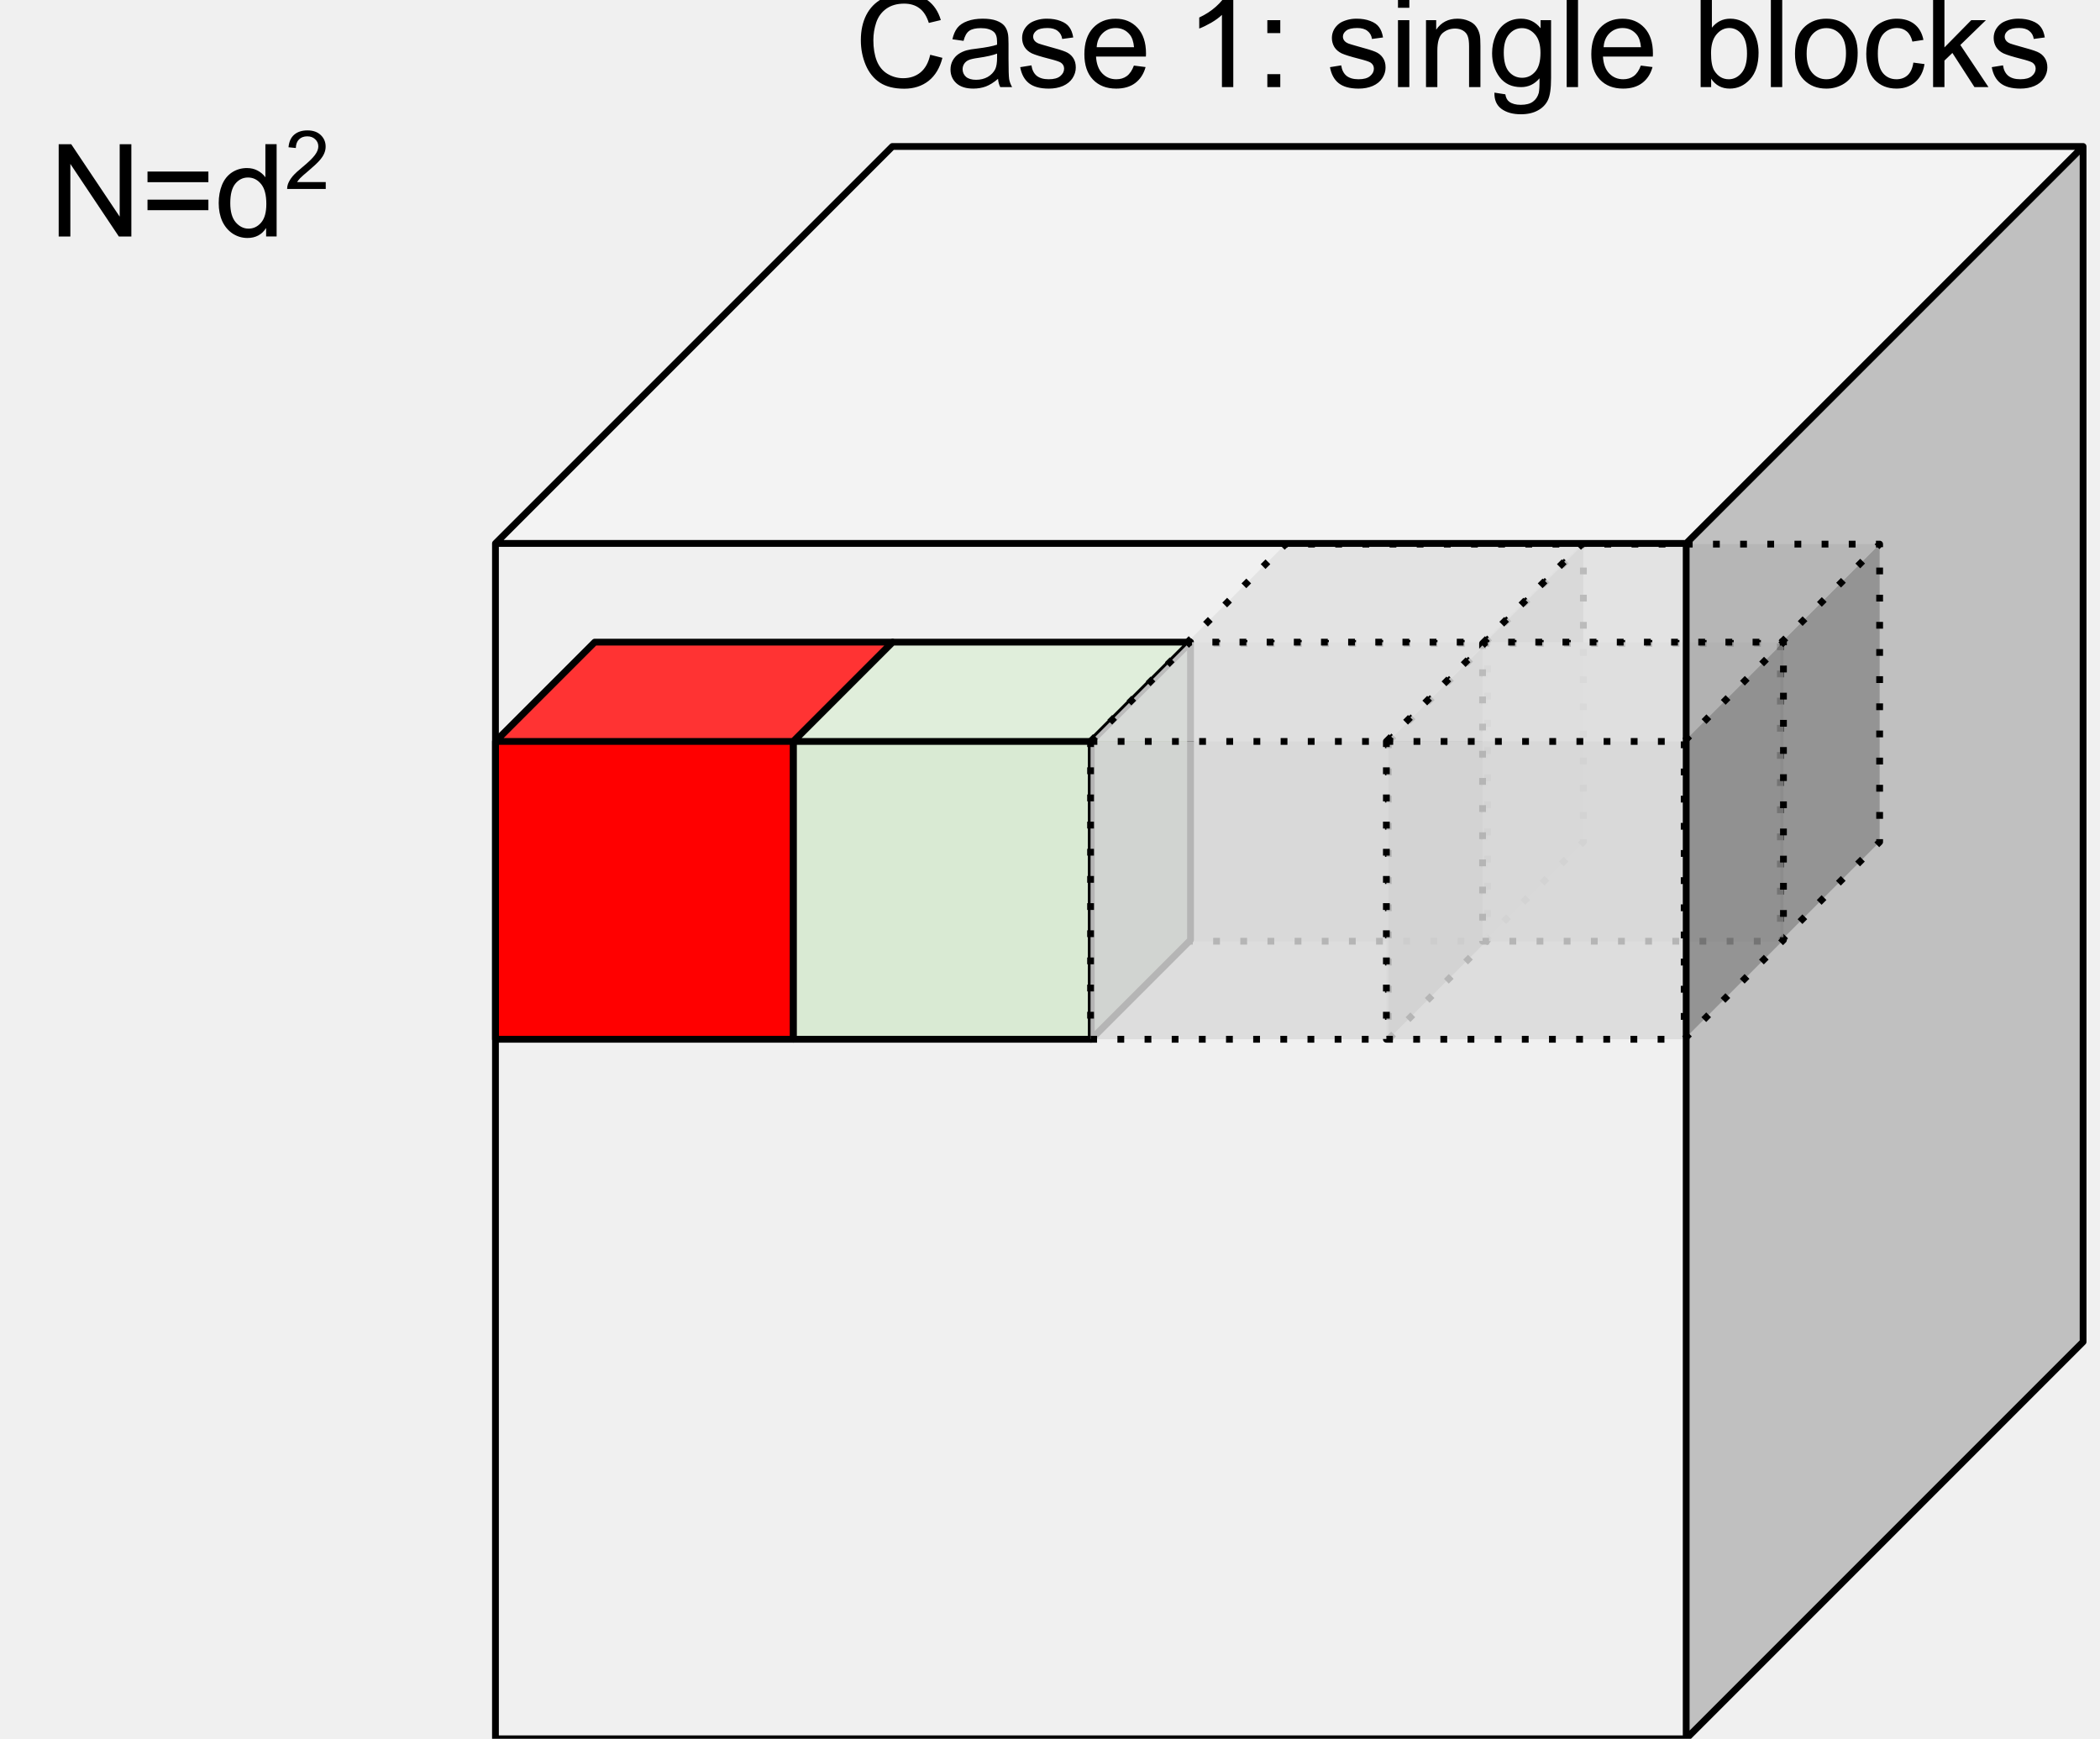
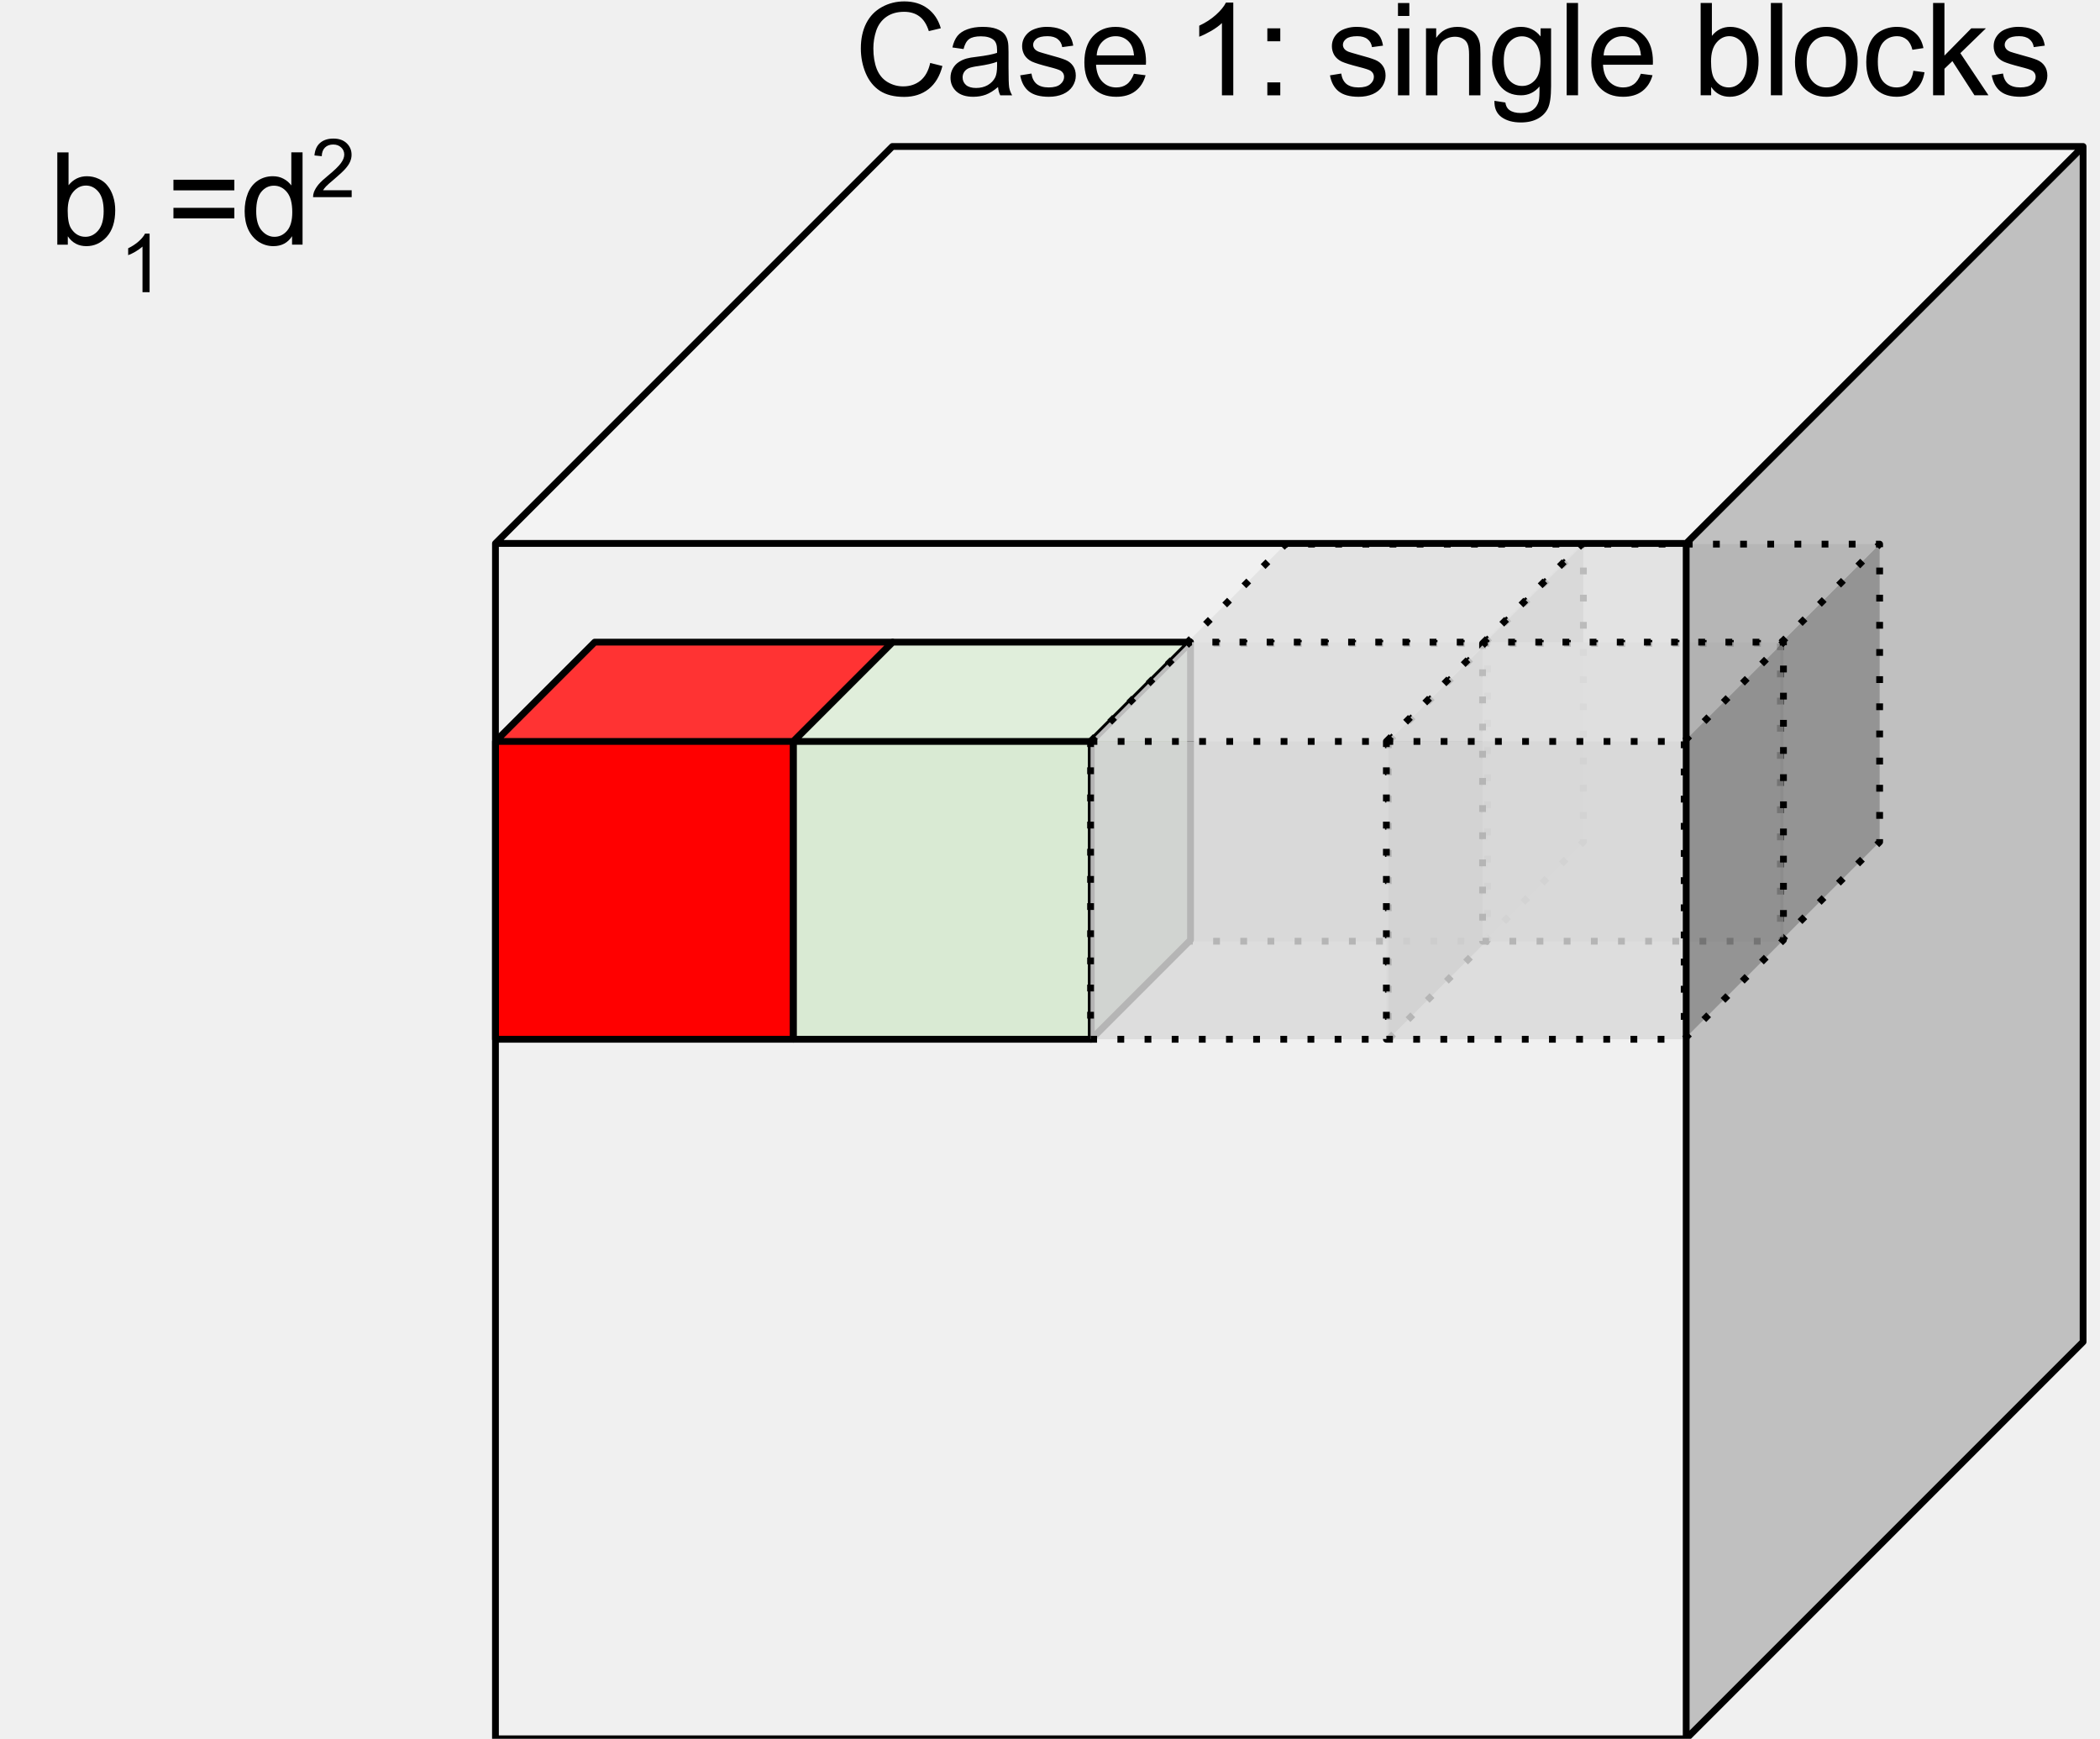
<svg xmlns="http://www.w3.org/2000/svg" version="1.1" viewBox="0.0 0.0 309.331 256.094" fill="none" stroke="none" stroke-linecap="square" stroke-miterlimit="10">
  <clipPath id="p.0">
    <path d="m0 0l309.331 0l0 256.094l-309.331 0l0 -256.094z" clip-rule="nonzero" />
  </clipPath>
  <g clip-path="url(#p.0)">
    <path fill="#000000" fill-opacity="0.0" d="m0 0l309.331 0l0 256.094l-309.331 0z" fill-rule="evenodd" />
-     <path fill="#000000" fill-opacity="0.0" d="m-1.808 -14.089l312.945 0l0 54.52l-312.945 0z" fill-rule="evenodd" />
-     <path fill="#000000" d="m137.021 8.065l1.797 0.453q-0.562 2.219 -2.031 3.391q-1.469 1.156 -3.594 1.156q-2.203 0 -3.578 -0.891q-1.375 -0.906 -2.094 -2.594q-0.719 -1.703 -0.719 -3.656q0 -2.125 0.797 -3.703q0.812 -1.578 2.312 -2.391q1.5 -0.828 3.297 -0.828q2.047 0 3.438 1.047q1.391 1.031 1.938 2.906l-1.766 0.422q-0.469 -1.484 -1.375 -2.156q-0.906 -0.687 -2.266 -0.687q-1.562 0 -2.625 0.75q-1.047 0.75 -1.484 2.031q-0.422 1.266 -0.422 2.609q0 1.734 0.5 3.031q0.516 1.281 1.578 1.922q1.078 0.641 2.312 0.641q1.516 0 2.562 -0.859q1.047 -0.875 1.422 -2.594zm9.989 3.547q-0.938 0.797 -1.797 1.125q-0.859 0.312 -1.844 0.312q-1.609 0 -2.484 -0.781q-0.875 -0.797 -0.875 -2.031q0 -0.734 0.328 -1.328q0.328 -0.594 0.859 -0.953q0.531 -0.359 1.203 -0.547q0.5 -0.141 1.484 -0.25q2.031 -0.25 2.984 -0.578q0 -0.344 0 -0.438q0 -1.016 -0.469 -1.438q-0.641 -0.562 -1.906 -0.562q-1.172 0 -1.734 0.406q-0.562 0.406 -0.828 1.469l-1.641 -0.234q0.234 -1.047 0.734 -1.688q0.516 -0.641 1.469 -0.984q0.969 -0.359 2.25 -0.359q1.266 0 2.047 0.297q0.781 0.297 1.156 0.75q0.375 0.453 0.516 1.141q0.094 0.422 0.094 1.531l0 2.234q0 2.328 0.094 2.953q0.109 0.609 0.438 1.172l-1.75 0q-0.266 -0.516 -0.328 -1.219zm-0.141 -3.719q-0.906 0.359 -2.734 0.625q-1.031 0.141 -1.453 0.328q-0.422 0.188 -0.656 0.547q-0.234 0.359 -0.234 0.797q0 0.672 0.5 1.125q0.516 0.438 1.484 0.438q0.969 0 1.719 -0.422q0.75 -0.438 1.109 -1.156q0.266 -0.578 0.266 -1.672l0 -0.609zm3.407 2l1.656 -0.266q0.141 1.0 0.766 1.531q0.641 0.516 1.781 0.516q1.156 0 1.703 -0.469q0.562 -0.469 0.562 -1.094q0 -0.562 -0.484 -0.891q-0.344 -0.219 -1.703 -0.562q-1.844 -0.469 -2.562 -0.797q-0.703 -0.344 -1.078 -0.938q-0.359 -0.609 -0.359 -1.328q0 -0.656 0.297 -1.219q0.312 -0.563 0.828 -0.938q0.391 -0.281 1.062 -0.484q0.672 -0.203 1.438 -0.203q1.172 0 2.047 0.344q0.875 0.328 1.281 0.906q0.422 0.562 0.578 1.516l-1.625 0.219q-0.109 -0.75 -0.656 -1.172q-0.531 -0.438 -1.5 -0.438q-1.156 0 -1.641 0.391q-0.484 0.375 -0.484 0.875q0 0.328 0.203 0.594q0.203 0.266 0.641 0.438q0.25 0.094 1.469 0.438q1.766 0.469 2.469 0.766q0.703 0.297 1.094 0.875q0.406 0.578 0.406 1.438q0 0.828 -0.484 1.578q-0.484 0.734 -1.406 1.141q-0.922 0.391 -2.078 0.391q-1.922 0 -2.938 -0.797q-1.0 -0.797 -1.281 -2.359zm16.75 -0.234l1.719 0.219q-0.406 1.5 -1.516 2.344q-1.094 0.828 -2.812 0.828q-2.156 0 -3.422 -1.328q-1.266 -1.328 -1.266 -3.734q0 -2.484 1.266 -3.859q1.281 -1.375 3.328 -1.375q1.984 0 3.234 1.344q1.25 1.344 1.25 3.797q0 0.141 -0.016 0.437l-7.344 0q0.094 1.625 0.922 2.484q0.828 0.859 2.062 0.859q0.906 0 1.547 -0.469q0.656 -0.484 1.047 -1.547zm-5.484 -2.703l5.5 0q-0.109 -1.234 -0.625 -1.859q-0.797 -0.969 -2.078 -0.969q-1.141 0 -1.938 0.781q-0.781 0.766 -0.859 2.047zm20.122 5.875l-1.672 0l0 -10.641q-0.594 0.578 -1.578 1.156q-0.984 0.562 -1.766 0.859l0 -1.625q1.406 -0.656 2.453 -1.594q1.047 -0.938 1.484 -1.812l1.078 0l0 13.656zm5.016 -7.953l0 -1.906l1.906 0l0 1.906l-1.906 0zm0 7.953l0 -1.906l1.906 0l0 1.906l-1.906 0zm9.226 -2.938l1.656 -0.266q0.141 1.0 0.766 1.531q0.641 0.516 1.781 0.516q1.156 0 1.703 -0.469q0.562 -0.469 0.562 -1.094q0 -0.562 -0.484 -0.891q-0.344 -0.219 -1.703 -0.562q-1.844 -0.469 -2.562 -0.797q-0.703 -0.344 -1.078 -0.938q-0.359 -0.609 -0.359 -1.328q0 -0.656 0.297 -1.219q0.312 -0.563 0.828 -0.938q0.391 -0.281 1.062 -0.484q0.672 -0.203 1.438 -0.203q1.172 0 2.047 0.344q0.875 0.328 1.281 0.906q0.422 0.562 0.578 1.516l-1.625 0.219q-0.109 -0.75 -0.656 -1.172q-0.531 -0.438 -1.5 -0.438q-1.156 0 -1.641 0.391q-0.484 0.375 -0.484 0.875q0 0.328 0.203 0.594q0.203 0.266 0.641 0.438q0.25 0.094 1.469 0.438q1.766 0.469 2.469 0.766q0.703 0.297 1.094 0.875q0.406 0.578 0.406 1.438q0 0.828 -0.484 1.578q-0.484 0.734 -1.406 1.141q-0.922 0.391 -2.078 0.391q-1.922 0 -2.938 -0.797q-1.0 -0.797 -1.281 -2.359zm10.016 -8.75l0 -1.906l1.672 0l0 1.906l-1.672 0zm0 11.688l0 -9.859l1.672 0l0 9.859l-1.672 0zm4.129 0l0 -9.859l1.5 0l0 1.406q1.094 -1.625 3.141 -1.625q0.891 0 1.641 0.328q0.75 0.312 1.109 0.844q0.375 0.516 0.531 1.219q0.094 0.469 0.094 1.625l0 6.062l-1.672 0l0 -6q0 -1.016 -0.203 -1.516q-0.188 -0.516 -0.688 -0.812q-0.5 -0.297 -1.172 -0.297q-1.062 0 -1.844 0.672q-0.766 0.672 -0.766 2.578l0 5.375l-1.672 0zm10.079 0.812l1.609 0.25q0.109 0.75 0.578 1.094q0.609 0.453 1.688 0.453q1.172 0 1.797 -0.469q0.625 -0.453 0.859 -1.281q0.125 -0.516 0.109 -2.156q-1.094 1.297 -2.719 1.297q-2.031 0 -3.156 -1.469q-1.109 -1.469 -1.109 -3.516q0 -1.406 0.516 -2.594q0.516 -1.203 1.484 -1.844q0.969 -0.656 2.266 -0.656q1.75 0 2.875 1.406l0 -1.188l1.547 0l0 8.516q0 2.312 -0.469 3.266q-0.469 0.969 -1.484 1.516q-1.016 0.562 -2.5 0.562q-1.766 0 -2.859 -0.797q-1.078 -0.797 -1.031 -2.391zm1.375 -5.922q0 1.953 0.766 2.844q0.781 0.891 1.938 0.891q1.141 0 1.922 -0.891q0.781 -0.891 0.781 -2.781q0 -1.812 -0.812 -2.719q-0.797 -0.922 -1.922 -0.922q-1.109 0 -1.891 0.906q-0.781 0.891 -0.781 2.672zm9.266 5.109l0 -13.594l1.672 0l0 13.594l-1.672 0zm10.926 -3.172l1.719 0.219q-0.406 1.5 -1.516 2.344q-1.094 0.828 -2.812 0.828q-2.156 0 -3.422 -1.328q-1.266 -1.328 -1.266 -3.734q0 -2.484 1.266 -3.859q1.281 -1.375 3.328 -1.375q1.984 0 3.234 1.344q1.25 1.344 1.25 3.797q0 0.141 -0.016 0.437l-7.344 0q0.094 1.625 0.922 2.484q0.828 0.859 2.062 0.859q0.906 0 1.547 -0.469q0.656 -0.484 1.047 -1.547zm-5.484 -2.703l5.5 0q-0.109 -1.234 -0.625 -1.859q-0.797 -0.969 -2.078 -0.969q-1.141 0 -1.938 0.781q-0.781 0.766 -0.859 2.047zm15.84 5.875l-1.547 0l0 -13.594l1.656 0l0 4.844q1.062 -1.328 2.703 -1.328q0.906 0 1.719 0.375q0.812 0.359 1.328 1.031q0.531 0.656 0.828 1.594q0.297 0.938 0.297 2.0q0 2.531 -1.25 3.922q-1.25 1.375 -3 1.375q-1.75 0 -2.734 -1.453l0 1.234zm-0.016 -5q0 1.766 0.469 2.562q0.797 1.281 2.141 1.281q1.094 0 1.891 -0.938q0.797 -0.953 0.797 -2.844q0 -1.922 -0.766 -2.844q-0.766 -0.922 -1.844 -0.922q-1.094 0 -1.891 0.953q-0.797 0.953 -0.797 2.75zm8.813 5l0 -13.594l1.672 0l0 13.594l-1.672 0zm3.551 -4.922q0 -2.734 1.531 -4.062q1.266 -1.094 3.094 -1.094q2.031 0 3.312 1.344q1.297 1.328 1.297 3.672q0 1.906 -0.578 3q-0.562 1.078 -1.656 1.688q-1.078 0.594 -2.375 0.594q-2.062 0 -3.344 -1.328q-1.281 -1.328 -1.281 -3.812zm1.719 0q0 1.891 0.828 2.828q0.828 0.938 2.078 0.938q1.25 0 2.062 -0.938q0.828 -0.953 0.828 -2.891q0 -1.828 -0.828 -2.766q-0.828 -0.938 -2.062 -0.938q-1.25 0 -2.078 0.938q-0.828 0.938 -0.828 2.828zm15.719 1.312l1.641 0.219q-0.266 1.688 -1.375 2.656q-1.109 0.953 -2.734 0.953q-2.016 0 -3.25 -1.312q-1.219 -1.328 -1.219 -3.797q0 -1.594 0.516 -2.781q0.531 -1.203 1.609 -1.797q1.094 -0.609 2.359 -0.609q1.609 0 2.625 0.812q1.016 0.813 1.312 2.313l-1.625 0.25q-0.234 -1.0 -0.828 -1.5q-0.594 -0.5 -1.422 -0.5q-1.266 0 -2.062 0.906q-0.781 0.906 -0.781 2.859q0 1.984 0.766 2.891q0.766 0.891 1.984 0.891q0.984 0 1.641 -0.594q0.656 -0.609 0.844 -1.859zm2.906 3.609l0 -13.594l1.672 0l0 7.75l3.953 -4.016l2.156 0l-3.766 3.656l4.141 6.203l-2.062 0l-3.25 -5.031l-1.172 1.125l0 3.906l-1.672 0zm8.641 -2.938l1.656 -0.266q0.141 1.0 0.766 1.531q0.641 0.516 1.781 0.516q1.156 0 1.703 -0.469q0.562 -0.469 0.562 -1.094q0 -0.562 -0.484 -0.891q-0.344 -0.219 -1.703 -0.562q-1.844 -0.469 -2.562 -0.797q-0.703 -0.344 -1.078 -0.938q-0.359 -0.609 -0.359 -1.328q0 -0.656 0.297 -1.219q0.312 -0.563 0.828 -0.938q0.391 -0.281 1.062 -0.484q0.672 -0.203 1.438 -0.203q1.172 0 2.047 0.344q0.875 0.328 1.281 0.906q0.422 0.562 0.578 1.516l-1.625 0.219q-0.109 -0.75 -0.656 -1.172q-0.531 -0.438 -1.5 -0.438q-1.156 0 -1.641 0.391q-0.484 0.375 -0.484 0.875q0 0.328 0.203 0.594q0.203 0.266 0.641 0.438q0.25 0.094 1.469 0.438q1.766 0.469 2.469 0.766q0.703 0.297 1.094 0.875q0.406 0.578 0.406 1.438q0 0.828 -0.484 1.578q-0.484 0.734 -1.406 1.141q-0.922 0.391 -2.078 0.391q-1.922 0 -2.938 -0.797q-1.0 -0.797 -1.281 -2.359z" fill-rule="nonzero" />
-     <path fill="#000000" d="m8.645 34.831l0 -13.594l1.844 0l7.141 10.672l0 -10.672l1.719 0l0 13.594l-1.844 0l-7.141 -10.688l0 10.688l-1.719 0zm22.051 -8l-8.969 0l0 -1.562l8.969 0l0 1.562zm0 4.125l-8.969 0l0 -1.547l8.969 0l0 1.547zm8.504 3.875l0 -1.25q-0.938 1.469 -2.75 1.469q-1.172 0 -2.172 -0.641q-0.984 -0.656 -1.531 -1.812q-0.531 -1.172 -0.531 -2.688q0 -1.469 0.484 -2.672q0.5 -1.203 1.469 -1.844q0.984 -0.641 2.203 -0.641q0.891 0 1.578 0.375q0.703 0.375 1.141 0.984l0 -4.875l1.656 0l0 13.594l-1.547 0zm-5.281 -4.922q0 1.891 0.797 2.828q0.812 0.938 1.891 0.938q1.094 0 1.859 -0.891q0.766 -0.891 0.766 -2.734q0 -2.016 -0.781 -2.953q-0.781 -0.953 -1.922 -0.953q-1.109 0 -1.859 0.906q-0.75 0.906 -0.75 2.859z" fill-rule="nonzero" />
-     <path fill="#000000" d="m47.982 26.815l0 1.016l-5.688 0q0 -0.375 0.125 -0.734q0.219 -0.578 0.688 -1.141q0.484 -0.562 1.391 -1.297q1.406 -1.156 1.891 -1.828q0.5 -0.672 0.5 -1.266q0 -0.625 -0.453 -1.047q-0.453 -0.438 -1.172 -0.438q-0.766 0 -1.219 0.453q-0.453 0.453 -0.469 1.266l-1.078 -0.109q0.109 -1.219 0.828 -1.844q0.734 -0.641 1.969 -0.641q1.234 0 1.953 0.688q0.719 0.688 0.719 1.703q0 0.516 -0.219 1.016q-0.203 0.484 -0.703 1.047q-0.484 0.547 -1.609 1.5q-0.953 0.797 -1.234 1.094q-0.266 0.281 -0.438 0.562l4.219 0z" fill-rule="nonzero" />
+     <path fill="#000000" fill-opacity="0.0" d="m-1.808 -12.885l312.945 0l0 54.52l-312.945 0z" fill-rule="evenodd" />
+     <path fill="#000000" d="m137.021 9.27l1.797 0.453q-0.562 2.219 -2.031 3.391q-1.469 1.156 -3.594 1.156q-2.203 0 -3.578 -0.891q-1.375 -0.906 -2.094 -2.594q-0.719 -1.703 -0.719 -3.656q0 -2.125 0.797 -3.703q0.812 -1.578 2.312 -2.391q1.5 -0.828 3.297 -0.828q2.047 0 3.438 1.047q1.391 1.031 1.938 2.906l-1.766 0.422q-0.469 -1.484 -1.375 -2.156q-0.906 -0.688 -2.266 -0.688q-1.562 0 -2.625 0.75q-1.047 0.75 -1.484 2.031q-0.422 1.266 -0.422 2.609q0 1.734 0.5 3.031q0.516 1.281 1.578 1.922q1.078 0.641 2.312 0.641q1.516 0 2.562 -0.859q1.047 -0.875 1.422 -2.594zm9.989 3.547q-0.938 0.797 -1.797 1.125q-0.859 0.312 -1.844 0.312q-1.609 0 -2.484 -0.781q-0.875 -0.797 -0.875 -2.031q0 -0.734 0.328 -1.328q0.328 -0.594 0.859 -0.953q0.531 -0.359 1.203 -0.547q0.5 -0.141 1.484 -0.25q2.031 -0.25 2.984 -0.578q0 -0.344 0 -0.438q0 -1.016 -0.469 -1.438q-0.641 -0.562 -1.906 -0.562q-1.172 0 -1.734 0.406q-0.562 0.406 -0.828 1.469l-1.641 -0.234q0.234 -1.047 0.734 -1.688q0.516 -0.641 1.469 -0.984q0.969 -0.359 2.25 -0.359q1.266 0 2.047 0.297q0.781 0.297 1.156 0.75q0.375 0.453 0.516 1.141q0.094 0.422 0.094 1.531l0 2.234q0 2.328 0.094 2.953q0.109 0.609 0.438 1.172l-1.75 0q-0.266 -0.516 -0.328 -1.219zm-0.141 -3.719q-0.906 0.359 -2.734 0.625q-1.031 0.141 -1.453 0.328q-0.422 0.188 -0.656 0.547q-0.234 0.359 -0.234 0.797q0 0.672 0.5 1.125q0.516 0.438 1.484 0.438q0.969 0 1.719 -0.422q0.75 -0.438 1.109 -1.156q0.266 -0.578 0.266 -1.672l0 -0.609zm3.407 2.0l1.656 -0.266q0.141 1.0 0.766 1.531q0.641 0.516 1.781 0.516q1.156 0 1.703 -0.469q0.562 -0.469 0.562 -1.094q0 -0.562 -0.484 -0.891q-0.344 -0.219 -1.703 -0.562q-1.844 -0.469 -2.562 -0.797q-0.703 -0.344 -1.078 -0.938q-0.359 -0.609 -0.359 -1.328q0 -0.656 0.297 -1.219q0.312 -0.562 0.828 -0.938q0.391 -0.281 1.062 -0.484q0.672 -0.203 1.438 -0.203q1.172 0 2.047 0.344q0.875 0.328 1.281 0.906q0.422 0.562 0.578 1.516l-1.625 0.219q-0.109 -0.75 -0.656 -1.172q-0.531 -0.438 -1.5 -0.438q-1.156 0 -1.641 0.391q-0.484 0.375 -0.484 0.875q0 0.328 0.203 0.594q0.203 0.266 0.641 0.438q0.25 0.094 1.469 0.437q1.766 0.469 2.469 0.766q0.703 0.297 1.094 0.875q0.406 0.578 0.406 1.438q0 0.828 -0.484 1.578q-0.484 0.734 -1.406 1.141q-0.922 0.391 -2.078 0.391q-1.922 0 -2.938 -0.797q-1.0 -0.797 -1.281 -2.359zm16.75 -0.234l1.719 0.219q-0.406 1.5 -1.516 2.344q-1.094 0.828 -2.812 0.828q-2.156 0 -3.422 -1.328q-1.266 -1.328 -1.266 -3.734q0 -2.484 1.266 -3.859q1.281 -1.375 3.328 -1.375q1.984 0 3.234 1.344q1.25 1.344 1.25 3.797q0 0.141 -0.016 0.438l-7.344 0q0.094 1.625 0.922 2.484q0.828 0.859 2.062 0.859q0.906 0 1.547 -0.469q0.656 -0.484 1.047 -1.547zm-5.484 -2.703l5.5 0q-0.109 -1.234 -0.625 -1.859q-0.797 -0.969 -2.078 -0.969q-1.141 0 -1.938 0.781q-0.781 0.766 -0.859 2.047zm20.122 5.875l-1.672 0l0 -10.641q-0.594 0.578 -1.578 1.156q-0.984 0.562 -1.766 0.859l0 -1.625q1.406 -0.656 2.453 -1.594q1.047 -0.938 1.484 -1.813l1.078 0l0 13.656zm5.016 -7.953l0 -1.906l1.906 0l0 1.906l-1.906 0zm0 7.953l0 -1.906l1.906 0l0 1.906l-1.906 0zm9.226 -2.938l1.656 -0.266q0.141 1.0 0.766 1.531q0.641 0.516 1.781 0.516q1.156 0 1.703 -0.469q0.562 -0.469 0.562 -1.094q0 -0.562 -0.484 -0.891q-0.344 -0.219 -1.703 -0.562q-1.844 -0.469 -2.562 -0.797q-0.703 -0.344 -1.078 -0.938q-0.359 -0.609 -0.359 -1.328q0 -0.656 0.297 -1.219q0.312 -0.562 0.828 -0.938q0.391 -0.281 1.062 -0.484q0.672 -0.203 1.438 -0.203q1.172 0 2.047 0.344q0.875 0.328 1.281 0.906q0.422 0.562 0.578 1.516l-1.625 0.219q-0.109 -0.75 -0.656 -1.172q-0.531 -0.438 -1.5 -0.438q-1.156 0 -1.641 0.391q-0.484 0.375 -0.484 0.875q0 0.328 0.203 0.594q0.203 0.266 0.641 0.438q0.25 0.094 1.469 0.437q1.766 0.469 2.469 0.766q0.703 0.297 1.094 0.875q0.406 0.578 0.406 1.438q0 0.828 -0.484 1.578q-0.484 0.734 -1.406 1.141q-0.922 0.391 -2.078 0.391q-1.922 0 -2.938 -0.797q-1.0 -0.797 -1.281 -2.359zm10.016 -8.75l0 -1.906l1.672 0l0 1.906l-1.672 0zm0 11.688l0 -9.859l1.672 0l0 9.859l-1.672 0zm4.129 0l0 -9.859l1.5 0l0 1.406q1.094 -1.625 3.141 -1.625q0.891 0 1.641 0.328q0.75 0.312 1.109 0.844q0.375 0.516 0.531 1.219q0.094 0.469 0.094 1.625l0 6.062l-1.672 0l0 -6.0q0 -1.016 -0.203 -1.516q-0.188 -0.516 -0.688 -0.812q-0.5 -0.297 -1.172 -0.297q-1.062 0 -1.844 0.672q-0.766 0.672 -0.766 2.578l0 5.375l-1.672 0zm10.079 0.812l1.609 0.25q0.109 0.75 0.578 1.094q0.609 0.453 1.688 0.453q1.172 0 1.797 -0.469q0.625 -0.453 0.859 -1.281q0.125 -0.516 0.109 -2.156q-1.094 1.297 -2.719 1.297q-2.031 0 -3.156 -1.469q-1.109 -1.469 -1.109 -3.516q0 -1.406 0.516 -2.594q0.516 -1.203 1.484 -1.844q0.969 -0.656 2.266 -0.656q1.75 0 2.875 1.406l0 -1.188l1.547 0l0 8.516q0 2.312 -0.469 3.266q-0.469 0.969 -1.484 1.516q-1.016 0.562 -2.5 0.562q-1.766 0 -2.859 -0.797q-1.078 -0.797 -1.031 -2.391zm1.375 -5.922q0 1.953 0.766 2.844q0.781 0.891 1.938 0.891q1.141 0 1.922 -0.891q0.781 -0.891 0.781 -2.781q0 -1.812 -0.812 -2.719q-0.797 -0.922 -1.922 -0.922q-1.109 0 -1.891 0.906q-0.781 0.891 -0.781 2.672zm9.266 5.109l0 -13.594l1.672 0l0 13.594l-1.672 0zm10.926 -3.172l1.719 0.219q-0.406 1.5 -1.516 2.344q-1.094 0.828 -2.812 0.828q-2.156 0 -3.422 -1.328q-1.266 -1.328 -1.266 -3.734q0 -2.484 1.266 -3.859q1.281 -1.375 3.328 -1.375q1.984 0 3.234 1.344q1.25 1.344 1.25 3.797q0 0.141 -0.016 0.438l-7.344 0q0.094 1.625 0.922 2.484q0.828 0.859 2.062 0.859q0.906 0 1.547 -0.469q0.656 -0.484 1.047 -1.547zm-5.484 -2.703l5.5 0q-0.109 -1.234 -0.625 -1.859q-0.797 -0.969 -2.078 -0.969q-1.141 0 -1.938 0.781q-0.781 0.766 -0.859 2.047zm15.84 5.875l-1.547 0l0 -13.594l1.656 0l0 4.844q1.062 -1.328 2.703 -1.328q0.906 0 1.719 0.375q0.812 0.359 1.328 1.031q0.531 0.656 0.828 1.594q0.297 0.938 0.297 2q0 2.531 -1.25 3.922q-1.25 1.375 -3 1.375q-1.75 0 -2.734 -1.453l0 1.234zm-0.016 -5.0q0 1.766 0.469 2.562q0.797 1.281 2.141 1.281q1.094 0 1.891 -0.938q0.797 -0.953 0.797 -2.844q0 -1.922 -0.766 -2.844q-0.766 -0.922 -1.844 -0.922q-1.094 0 -1.891 0.953q-0.797 0.953 -0.797 2.75zm8.813 5.0l0 -13.594l1.672 0l0 13.594l-1.672 0zm3.551 -4.922q0 -2.734 1.531 -4.062q1.266 -1.094 3.094 -1.094q2.031 0 3.312 1.344q1.297 1.328 1.297 3.672q0 1.906 -0.578 3.0q-0.562 1.078 -1.656 1.688q-1.078 0.594 -2.375 0.594q-2.062 0 -3.344 -1.328q-1.281 -1.328 -1.281 -3.812zm1.719 0q0 1.891 0.828 2.828q0.828 0.938 2.078 0.938q1.25 0 2.062 -0.938q0.828 -0.953 0.828 -2.891q0 -1.828 -0.828 -2.766q-0.828 -0.938 -2.062 -0.938q-1.25 0 -2.078 0.938q-0.828 0.938 -0.828 2.828zm15.719 1.312l1.641 0.219q-0.266 1.688 -1.375 2.656q-1.109 0.953 -2.734 0.953q-2.016 0 -3.25 -1.312q-1.219 -1.328 -1.219 -3.797q0 -1.594 0.516 -2.781q0.531 -1.203 1.609 -1.797q1.094 -0.609 2.359 -0.609q1.609 0 2.625 0.812q1.016 0.812 1.312 2.312l-1.625 0.25q-0.234 -1.0 -0.828 -1.5q-0.594 -0.5 -1.422 -0.5q-1.266 0 -2.062 0.906q-0.781 0.906 -0.781 2.859q0 1.984 0.766 2.891q0.766 0.891 1.984 0.891q0.984 0 1.641 -0.594q0.656 -0.609 0.844 -1.859zm2.906 3.609l0 -13.594l1.672 0l0 7.75l3.953 -4.016l2.156 0l-3.766 3.656l4.141 6.203l-2.062 0l-3.25 -5.031l-1.172 1.125l0 3.906l-1.672 0zm8.641 -2.938l1.656 -0.266q0.141 1.0 0.766 1.531q0.641 0.516 1.781 0.516q1.156 0 1.703 -0.469q0.562 -0.469 0.562 -1.094q0 -0.562 -0.484 -0.891q-0.344 -0.219 -1.703 -0.562q-1.844 -0.469 -2.562 -0.797q-0.703 -0.344 -1.078 -0.938q-0.359 -0.609 -0.359 -1.328q0 -0.656 0.297 -1.219q0.312 -0.562 0.828 -0.938q0.391 -0.281 1.062 -0.484q0.672 -0.203 1.438 -0.203q1.172 0 2.047 0.344q0.875 0.328 1.281 0.906q0.422 0.562 0.578 1.516l-1.625 0.219q-0.109 -0.75 -0.656 -1.172q-0.531 -0.438 -1.5 -0.438q-1.156 0 -1.641 0.391q-0.484 0.375 -0.484 0.875q0 0.328 0.203 0.594q0.203 0.266 0.641 0.438q0.25 0.094 1.469 0.437q1.766 0.469 2.469 0.766q0.703 0.297 1.094 0.875q0.406 0.578 0.406 1.438q0 0.828 -0.484 1.578q-0.484 0.734 -1.406 1.141q-0.922 0.391 -2.078 0.391q-1.922 0 -2.938 -0.797q-1.0 -0.797 -1.281 -2.359z" fill-rule="nonzero" />
+     <path fill="#000000" d="m9.988 36.035l-1.547 0l0 -13.594l1.656 0l0 4.844q1.062 -1.328 2.703 -1.328q0.906 0 1.719 0.375q0.812 0.359 1.328 1.031q0.531 0.656 0.828 1.594q0.297 0.938 0.297 2.0q0 2.531 -1.25 3.922q-1.25 1.375 -3.0 1.375q-1.75 0 -2.734 -1.453l0 1.234zm-0.016 -5.0q0 1.766 0.469 2.562q0.797 1.281 2.141 1.281q1.094 0 1.891 -0.938q0.797 -0.953 0.797 -2.844q0 -1.922 -0.766 -2.844q-0.766 -0.922 -1.844 -0.922q-1.094 0 -1.891 0.953q-0.797 0.953 -0.797 2.75z" fill-rule="nonzero" />
+     <path fill="#000000" d="m22.036 43.035l-1.047 0l0 -6.719q-0.391 0.359 -1.016 0.734q-0.609 0.359 -1.094 0.531l0 -1.016q0.875 -0.422 1.531 -1.0q0.672 -0.594 0.953 -1.156l0.672 0l0 8.625z" fill-rule="nonzero" />
+     <path fill="#000000" d="m34.516 28.035l-8.969 0l0 -1.562l8.969 0l0 1.562zm0 4.125l-8.969 0l0 -1.547l8.969 0l0 1.547zm8.504 3.875l0 -1.25q-0.938 1.469 -2.75 1.469q-1.172 0 -2.172 -0.641q-0.984 -0.656 -1.531 -1.812q-0.531 -1.172 -0.531 -2.688q0 -1.469 0.484 -2.672q0.5 -1.203 1.469 -1.844q0.984 -0.641 2.203 -0.641q0.891 0 1.578 0.375q0.703 0.375 1.141 0.984l0 -4.875l1.656 0l0 13.594l-1.547 0zm-5.281 -4.922q0 1.891 0.797 2.828q0.812 0.938 1.891 0.938q1.094 0 1.859 -0.891q0.766 -0.891 0.766 -2.734q0 -2.016 -0.781 -2.953q-0.781 -0.953 -1.922 -0.953q-1.109 0 -1.859 0.906q-0.75 0.906 -0.75 2.859z" fill-rule="nonzero" />
+     <path fill="#000000" d="m51.802 28.02l0 1.016l-5.688 0q0 -0.375 0.125 -0.734q0.219 -0.578 0.688 -1.141q0.484 -0.562 1.391 -1.297q1.406 -1.156 1.891 -1.828q0.5 -0.672 0.5 -1.266q0 -0.625 -0.453 -1.047q-0.453 -0.438 -1.172 -0.438q-0.766 0 -1.219 0.453q-0.453 0.453 -0.469 1.266l-1.078 -0.109q0.109 -1.219 0.828 -1.844q0.734 -0.641 1.969 -0.641q1.234 0 1.953 0.688q0.719 0.688 0.719 1.703q0 0.516 -0.219 1.016q-0.203 0.484 -0.703 1.047q-0.484 0.547 -1.609 1.5q-0.953 0.797 -1.234 1.094q-0.266 0.281 -0.438 0.562l4.219 0z" fill-rule="nonzero" />
    <path fill="#d9d9d9" fill-opacity="0.835" d="m174.743 94.761l43.866 0l0 43.866l-43.866 0z" fill-rule="evenodd" />
    <path fill="#adadad" fill-opacity="0.835" d="m218.609 94.761l14.622 -14.622l0 43.866l-14.622 14.622z" fill-rule="evenodd" />
    <path fill="#e0e0e0" fill-opacity="0.835" d="m174.743 94.761l14.622 -14.622l43.866 0l-14.622 14.622z" fill-rule="evenodd" />
    <path fill="#000000" fill-opacity="0.0" d="m174.743 94.761l14.622 -14.622l43.866 0l0 43.866l-14.622 14.622l-43.866 0zm0 0l43.866 0l14.622 -14.622m-14.622 14.622l0 43.866" fill-rule="evenodd" />
    <path stroke="#000000" stroke-width="1.0" stroke-linejoin="round" stroke-linecap="butt" stroke-dasharray="1.0,3.0" d="m174.743 94.761l14.622 -14.622l43.866 0l0 43.866l-14.622 14.622l-43.866 0zm0 0l43.866 0l14.622 -14.622m-14.622 14.622l0 43.866" fill-rule="evenodd" />
    <path fill="#ff0000" d="m72.982 109.199l43.866 0l0 43.866l-43.866 0z" fill-rule="evenodd" />
    <path fill="#cb0000" d="m116.848 109.199l14.622 -14.622l0 43.866l-14.622 14.622z" fill-rule="evenodd" />
    <path fill="#ff3333" d="m72.982 109.199l14.622 -14.622l43.866 0l-14.622 14.622z" fill-rule="evenodd" />
    <path fill="#000000" fill-opacity="0.0" d="m72.982 109.199l14.622 -14.622l43.866 0l0 43.866l-14.622 14.622l-43.866 0zm0 0l43.866 0l14.622 -14.622m-14.622 14.622l0 43.866" fill-rule="evenodd" />
    <path stroke="#000000" stroke-width="1.0" stroke-linejoin="round" stroke-linecap="butt" d="m72.982 109.199l14.622 -14.622l43.866 0l0 43.866l-14.622 14.622l-43.866 0zm0 0l43.866 0l14.622 -14.622m-14.622 14.622l0 43.866" fill-rule="evenodd" />
    <path fill="#d9ead3" d="m116.877 109.199l43.866 0l0 43.866l-43.866 0z" fill-rule="evenodd" />
    <path fill="#adbba8" d="m160.743 109.199l14.622 -14.622l0 43.866l-14.622 14.622z" fill-rule="evenodd" />
    <path fill="#e0eedb" d="m116.877 109.199l14.622 -14.622l43.866 0l-14.622 14.622z" fill-rule="evenodd" />
    <path fill="#000000" fill-opacity="0.0" d="m116.877 109.199l14.622 -14.622l43.866 0l0 43.866l-14.622 14.622l-43.866 0zm0 0l43.866 0l14.622 -14.622m-14.622 14.622l0 43.866" fill-rule="evenodd" />
    <path stroke="#000000" stroke-width="1.0" stroke-linejoin="round" stroke-linecap="butt" d="m116.877 109.199l14.622 -14.622l43.866 0l0 43.866l-14.622 14.622l-43.866 0zm0 0l43.866 0l14.622 -14.622m-14.622 14.622l0 43.866" fill-rule="evenodd" />
    <path fill="#d9d9d9" fill-opacity="0.835" d="m160.64 109.199l43.866 0l0 43.866l-43.866 0z" fill-rule="evenodd" />
    <path fill="#adadad" fill-opacity="0.835" d="m204.507 109.199l14.622 -14.622l0 43.866l-14.622 14.622z" fill-rule="evenodd" />
    <path fill="#e0e0e0" fill-opacity="0.835" d="m160.64 109.199l14.622 -14.622l43.866 0l-14.622 14.622z" fill-rule="evenodd" />
    <path fill="#000000" fill-opacity="0.0" d="m160.64 109.199l14.622 -14.622l43.866 0l0 43.866l-14.622 14.622l-43.866 0zm0 0l43.866 0l14.622 -14.622m-14.622 14.622l0 43.866" fill-rule="evenodd" />
    <path stroke="#000000" stroke-width="1.0" stroke-linejoin="round" stroke-linecap="butt" stroke-dasharray="1.0,3.0" d="m160.64 109.199l14.622 -14.622l43.866 0l0 43.866l-14.622 14.622l-43.866 0zm0 0l43.866 0l14.622 -14.622m-14.622 14.622l0 43.866" fill-rule="evenodd" />
    <path fill="#d9d9d9" fill-opacity="0.835" d="m218.383 94.761l43.866 0l0 43.866l-43.866 0z" fill-rule="evenodd" />
    <path fill="#adadad" fill-opacity="0.835" d="m262.249 94.761l14.622 -14.622l0 43.866l-14.622 14.622z" fill-rule="evenodd" />
    <path fill="#e0e0e0" fill-opacity="0.835" d="m218.383 94.761l14.622 -14.622l43.866 0l-14.622 14.622z" fill-rule="evenodd" />
    <path fill="#000000" fill-opacity="0.0" d="m218.383 94.761l14.622 -14.622l43.866 0l0 43.866l-14.622 14.622l-43.866 0zm0 0l43.866 0l14.622 -14.622m-14.622 14.622l0 43.866" fill-rule="evenodd" />
    <path stroke="#000000" stroke-width="1.0" stroke-linejoin="round" stroke-linecap="butt" stroke-dasharray="1.0,3.0" d="m218.383 94.761l14.622 -14.622l43.866 0l0 43.866l-14.622 14.622l-43.866 0zm0 0l43.866 0l14.622 -14.622m-14.622 14.622l0 43.866" fill-rule="evenodd" />
    <path fill="#d9d9d9" fill-opacity="0.835" d="m204.215 109.199l43.866 0l0 43.866l-43.866 0z" fill-rule="evenodd" />
    <path fill="#adadad" fill-opacity="0.835" d="m248.081 109.199l14.622 -14.622l0 43.866l-14.622 14.622z" fill-rule="evenodd" />
    <path fill="#e0e0e0" fill-opacity="0.835" d="m204.215 109.199l14.622 -14.622l43.866 0l-14.622 14.622z" fill-rule="evenodd" />
    <path fill="#000000" fill-opacity="0.0" d="m204.215 109.199l14.622 -14.622l43.866 0l0 43.866l-14.622 14.622l-43.866 0zm0 0l43.866 0l14.622 -14.622m-14.622 14.622l0 43.866" fill-rule="evenodd" />
    <path stroke="#000000" stroke-width="1.0" stroke-linejoin="round" stroke-linecap="butt" stroke-dasharray="1.0,3.0" d="m204.215 109.199l14.622 -14.622l43.866 0l0 43.866l-14.622 14.622l-43.866 0zm0 0l43.866 0l14.622 -14.622m-14.622 14.622l0 43.866" fill-rule="evenodd" />
    <path fill="#000000" fill-opacity="0.0" d="m72.982 80.039l175.394 0l0 176.055l-175.394 0z" fill-rule="evenodd" />
    <path fill="#000000" fill-opacity="0.0" d="m248.375 80.039l58.465 -58.465l0 176.055l-58.465 58.465z" fill-rule="evenodd" />
    <path fill="#000000" fill-opacity="0.0" d="m72.982 80.039l58.465 -58.465l175.394 0l-58.465 58.465z" fill-rule="evenodd" />
    <path fill="#000000" fill-opacity="0.0" d="m72.982 80.039l58.465 -58.465l175.394 0l0 176.055l-58.465 58.465l-175.394 0zm0 0l175.394 0l58.465 -58.465m-58.465 58.465l0 176.055" fill-rule="evenodd" />
    <path fill="#000000" fill-opacity="0.2" d="m248.375 80.039l58.465 -58.465l0 176.055l-58.465 58.465z" fill-rule="evenodd" />
    <path fill="#ffffff" fill-opacity="0.2" d="m72.982 80.039l58.465 -58.465l175.394 0l-58.465 58.465z" fill-rule="evenodd" />
    <path stroke="#000000" stroke-width="1.0" stroke-linejoin="round" stroke-linecap="butt" d="m72.982 80.039l58.465 -58.465l175.394 0l0 176.055l-58.465 58.465l-175.394 0zm0 0l175.394 0l58.465 -58.465m-58.465 58.465l0 176.055" fill-rule="evenodd" />
  </g>
</svg>
